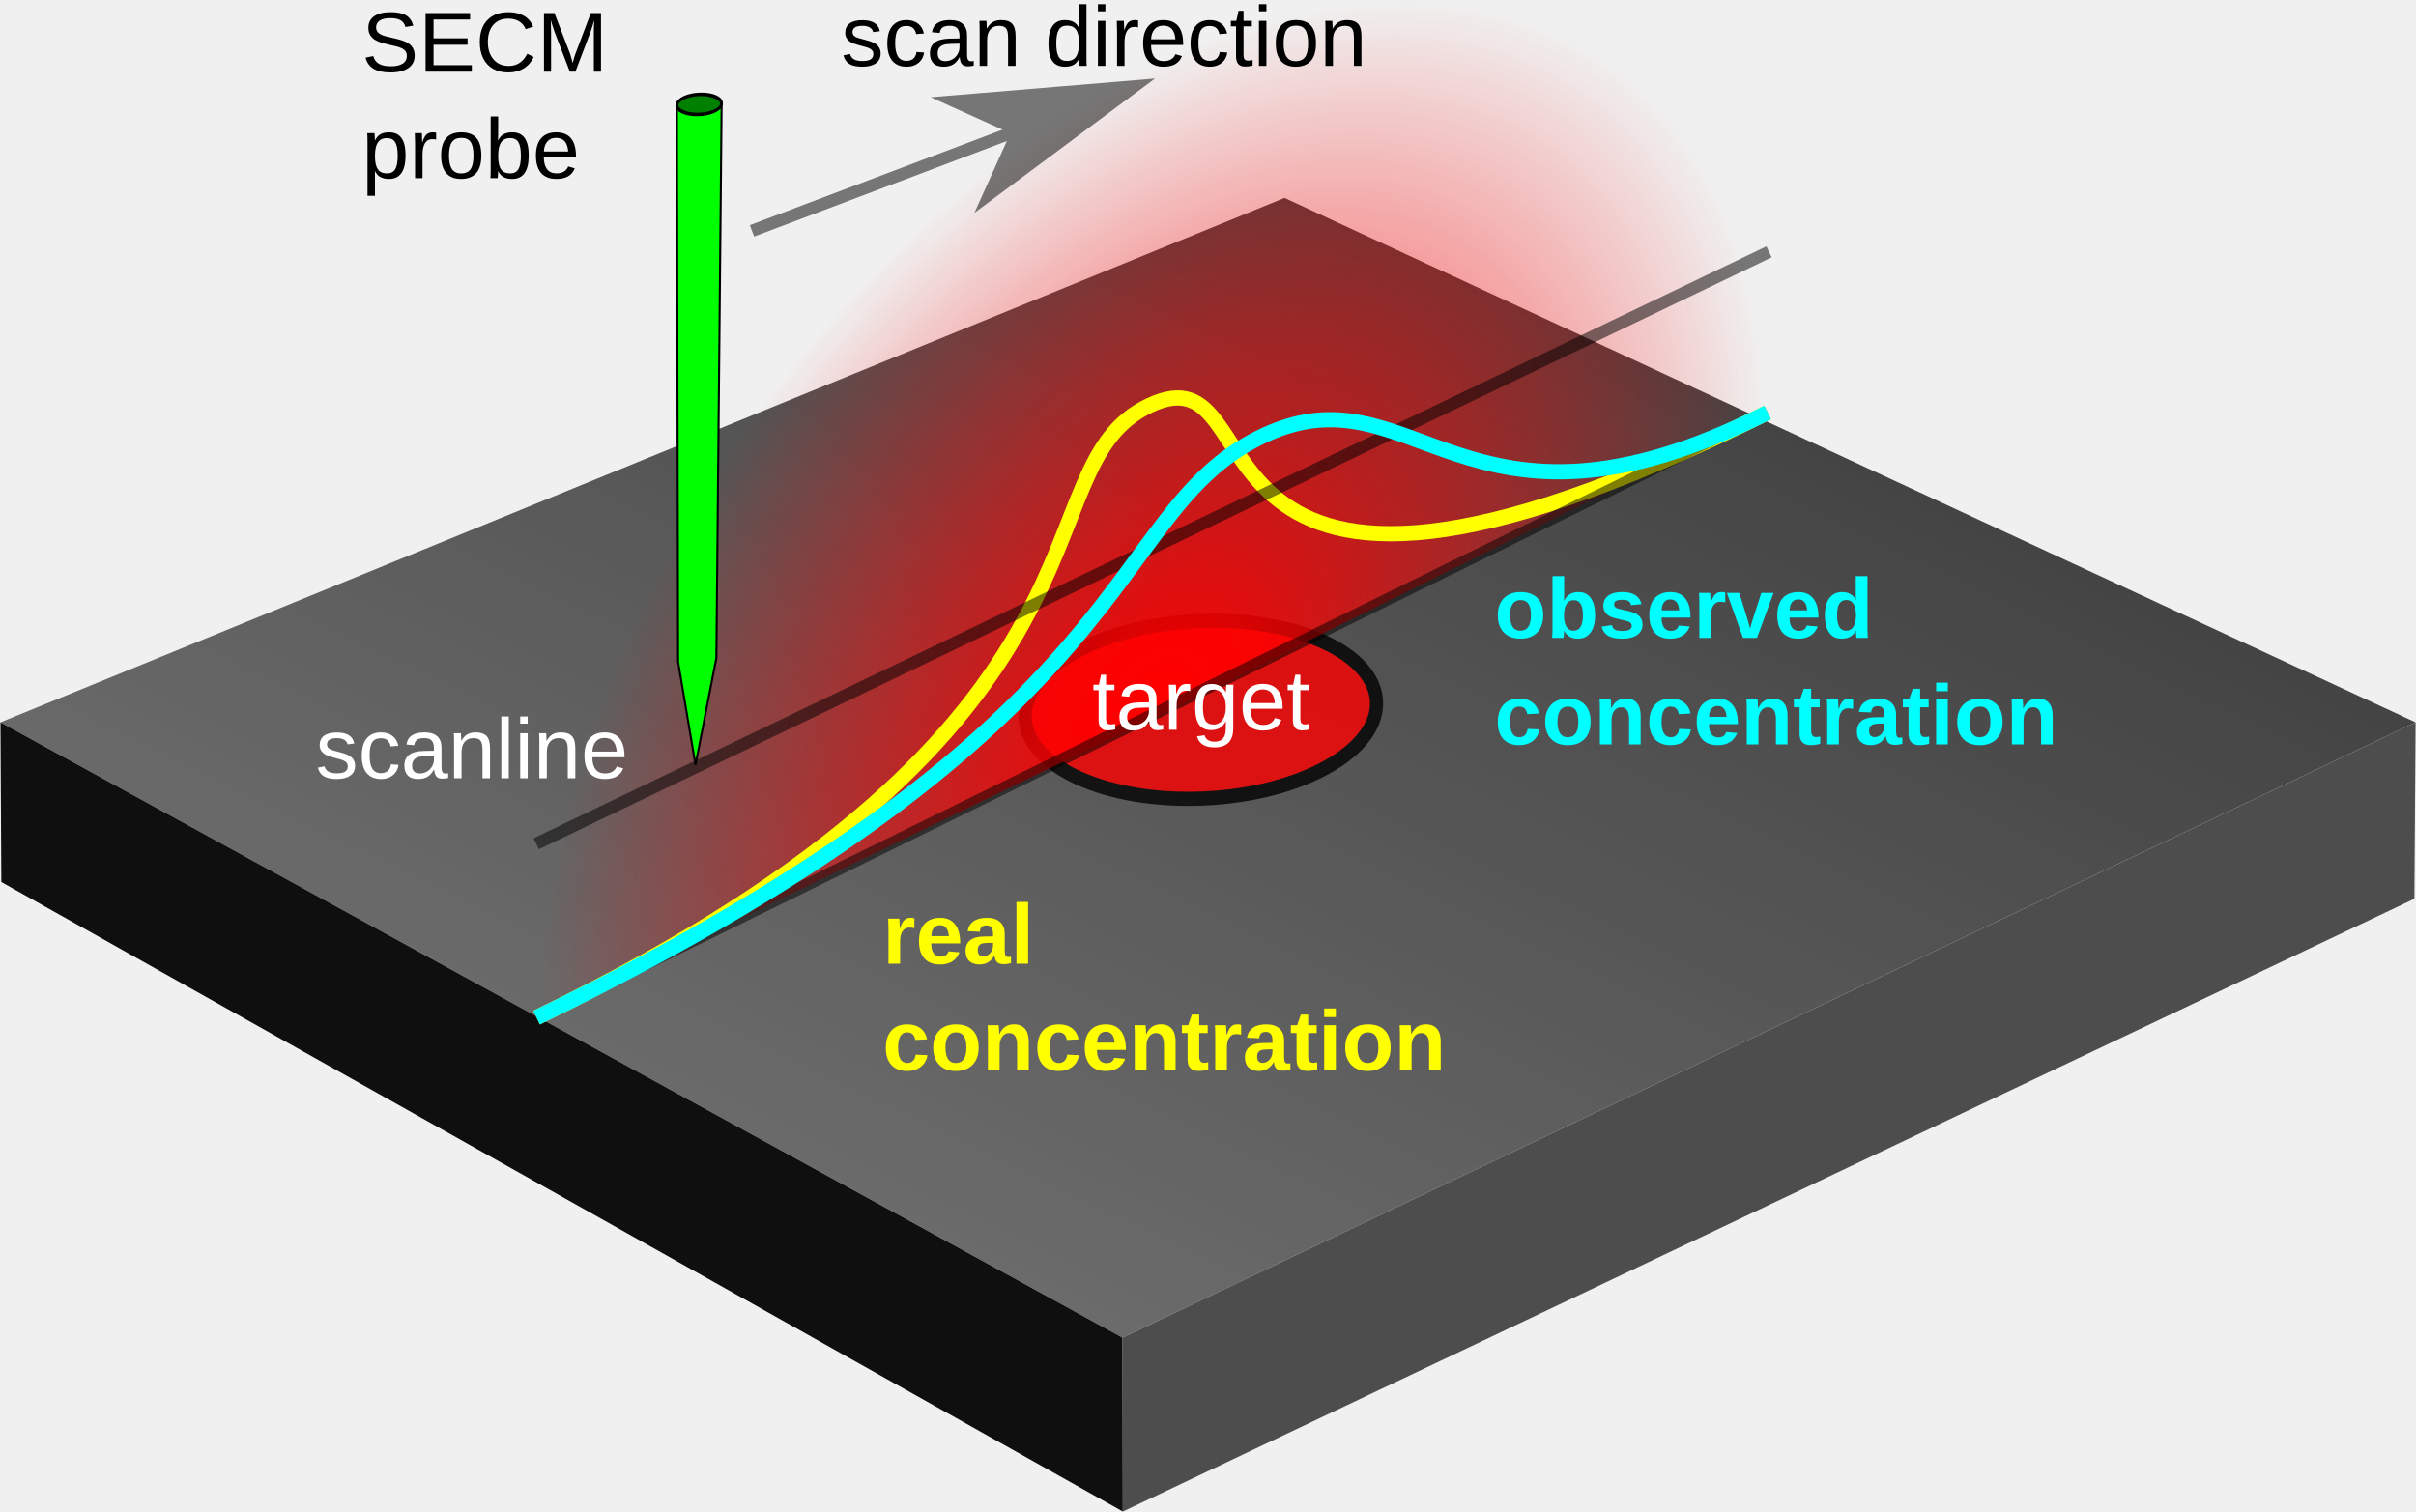
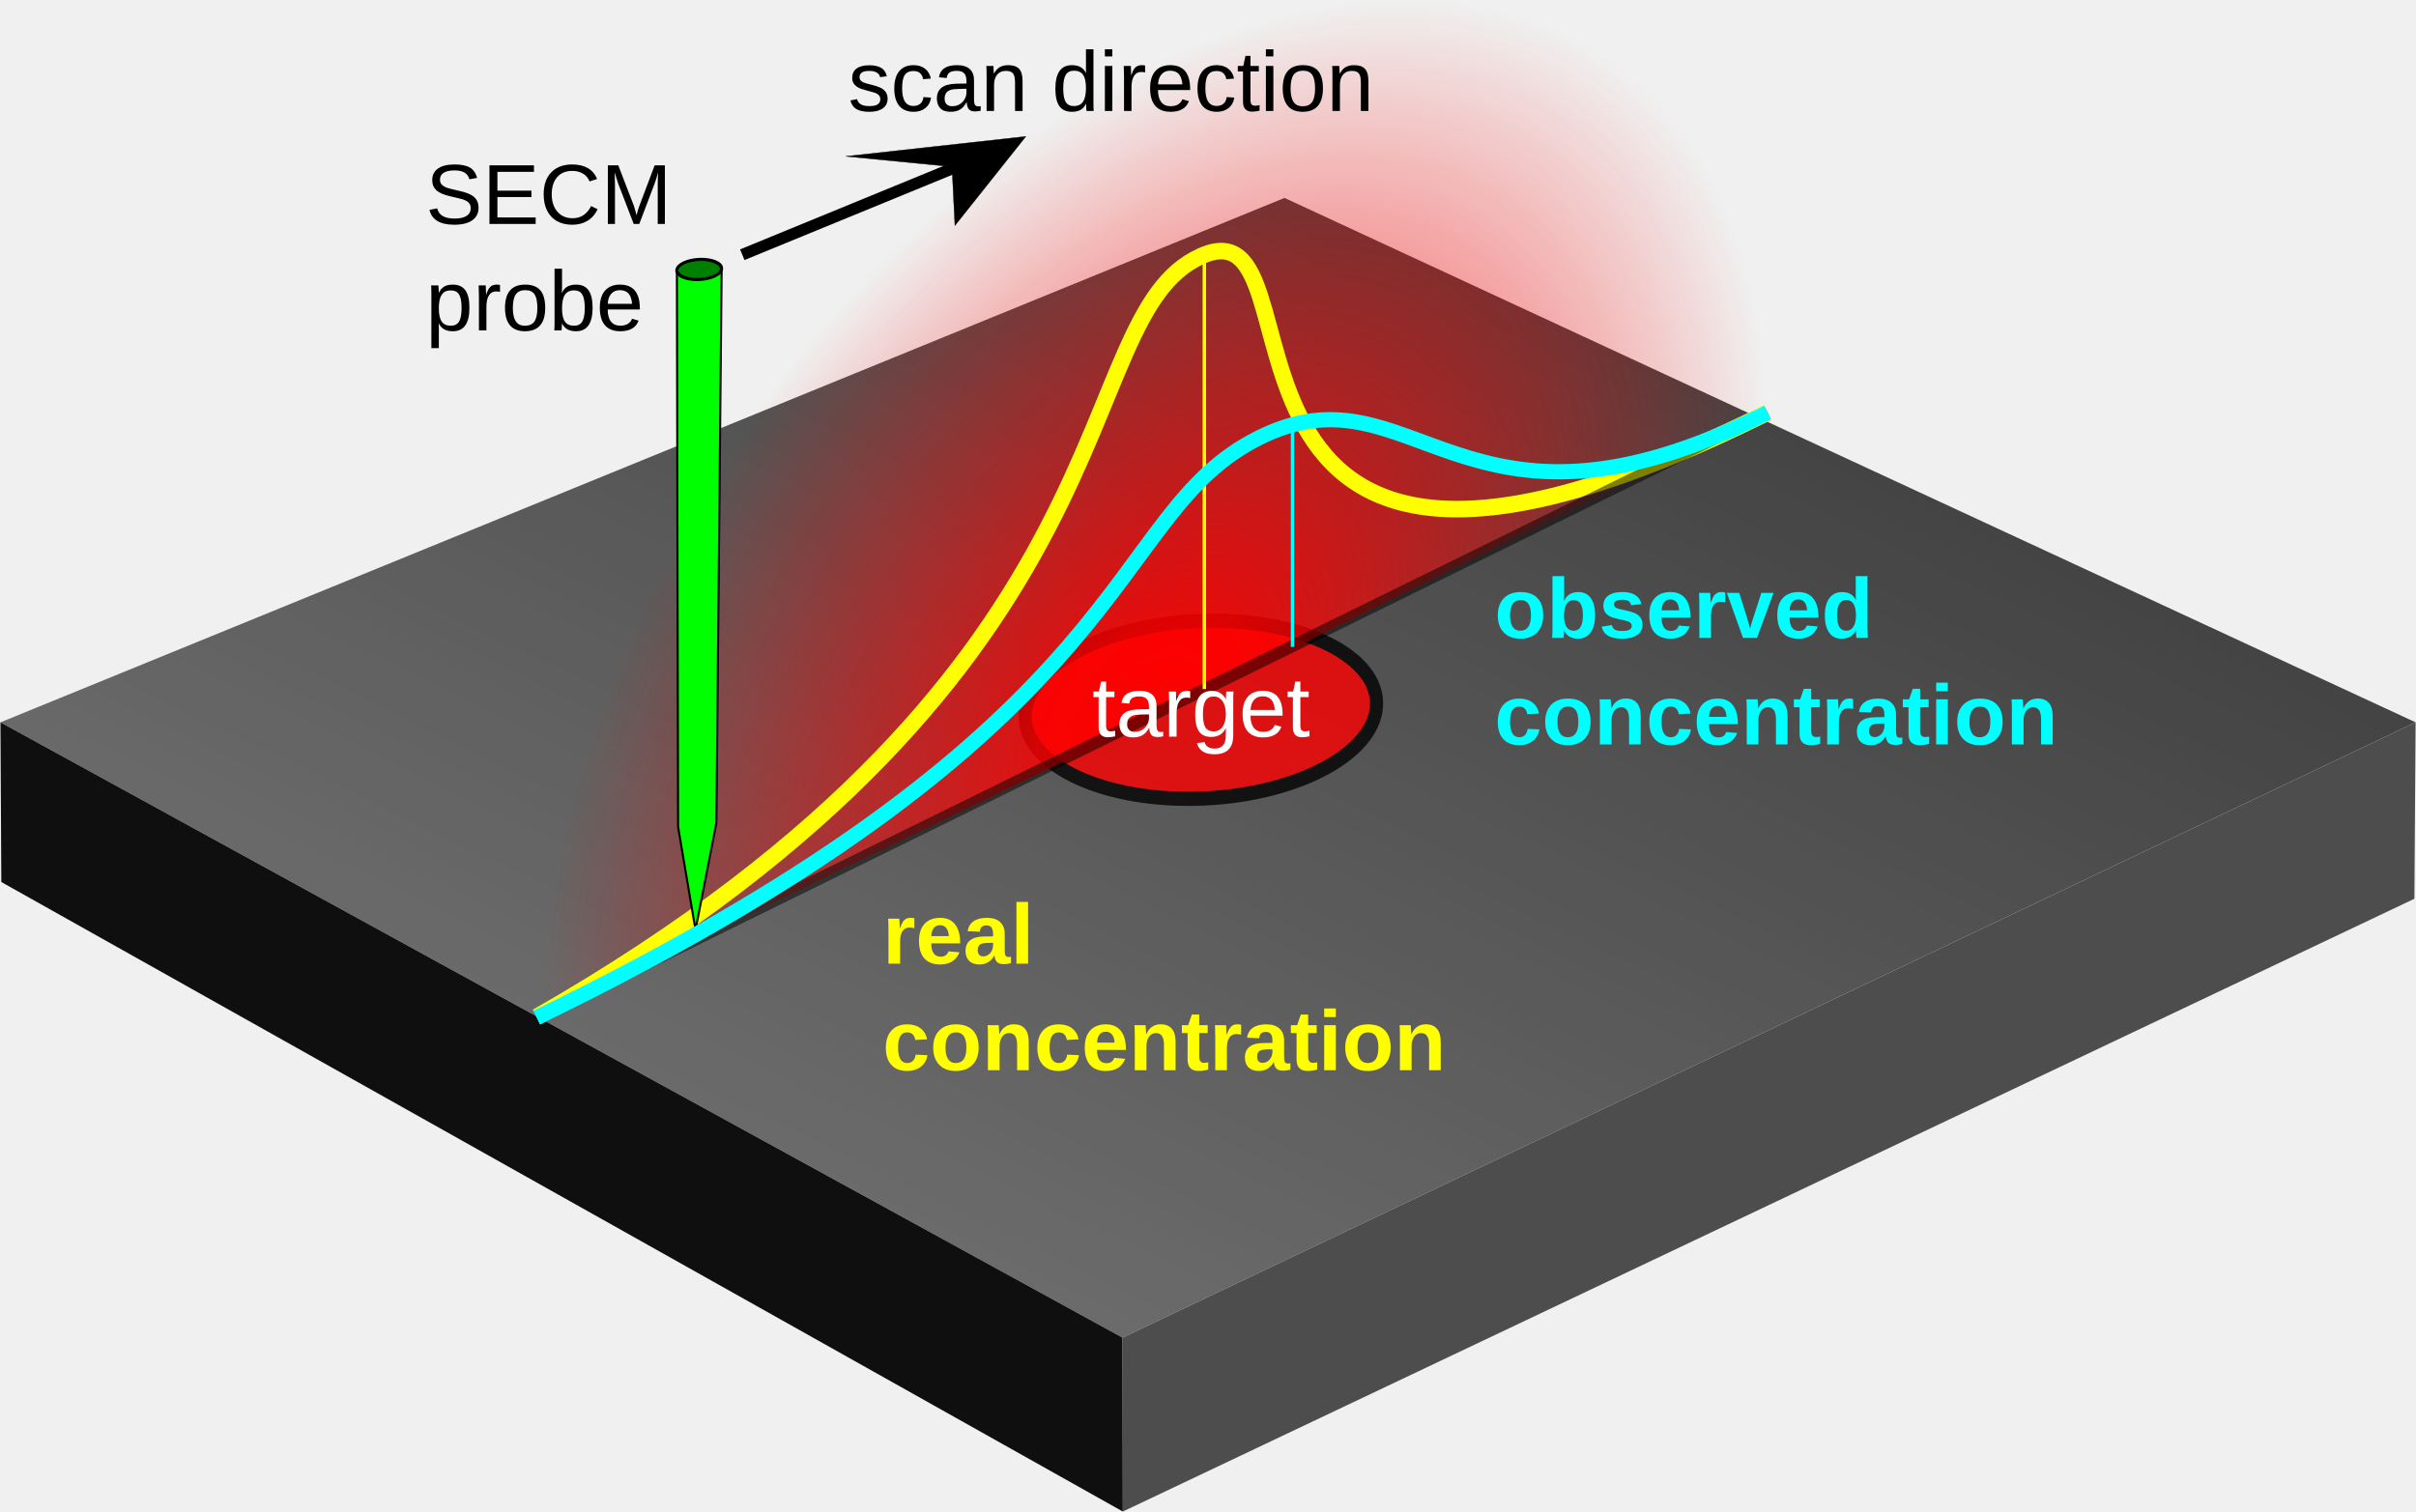
<svg xmlns="http://www.w3.org/2000/svg" xmlns:xlink="http://www.w3.org/1999/xlink" width="702.406" height="439.653" id="svg5269" version="1.1">
  <defs id="defs5271">
    <marker orient="auto" refY="0" refX="0" id="Arrow1Lend" style="overflow:visible">
      <path id="path4333" d="M 0,0 5,-5 -12.5,0 5,5 0,0 z" style="fill-rule:evenodd;stroke:#000000;stroke-width:1pt" transform="matrix(-0.8,0,0,-0.8,-10,0)" />
    </marker>
    <radialGradient xlink:href="#linearGradient3768-9" id="radialGradient3774-9" cx="430.325" cy="387.682" fx="430.325" fy="387.682" r="188.388" gradientUnits="userSpaceOnUse" gradientTransform="matrix(-0.9946919,-2.7762708e-8,2.1911652e-8,-1,858.3658,775.3636)" />
    <linearGradient id="linearGradient3768-9">
      <stop style="stop-color:#ff0000;stop-opacity:1;" offset="0" id="stop3770-2" />
      <stop style="stop-color:#ff0000;stop-opacity:0;" offset="1" id="stop3772-9" />
    </linearGradient>
    <linearGradient xlink:href="#linearGradient3193" id="linearGradient3207" x1="1546.188" y1="66.27" x2="1418.532" y2="329.49" gradientUnits="userSpaceOnUse" gradientTransform="matrix(4.494408,0,0,4.494408,-5540.818,-83.09698)" />
    <linearGradient id="linearGradient3193">
      <stop style="stop-color:#000000;stop-opacity:1" offset="0" id="stop3205" />
      <stop style="stop-color:#b3b3b3;stop-opacity:1" offset="1" id="stop3197" />
    </linearGradient>
    <linearGradient y2="329.49" x2="1418.532" y1="66.27" x1="1546.188" gradientTransform="matrix(3.977367,0,0,3.977367,-5632.496,-29.85651)" gradientUnits="userSpaceOnUse" id="linearGradient5267" xlink:href="#linearGradient3193" />
  </defs>
  <g id="layer1" transform="translate(-18,-284.0032)">
    <path style="opacity:0.79;fill:url(#linearGradient5267);fill-opacity:1;stroke:#ff00ff;stroke-width:0;stroke-linecap:round;stroke-miterlimit:4" d="M 18.131,494.066 391.451,341.561 720.29,494.066 344.354,673.016 z" id="rect3184" />
    <path style="fill:#0f0f0f;fill-opacity:1;stroke:#ff00ff;stroke-width:0;stroke-linecap:round;stroke-miterlimit:4" d="M 18.131,494.066 344.354,673.016 344.442,723.578 18.381,540.502 z" id="rect3187" />
    <path style="fill:#4d4d4d;stroke:#ff00ff;stroke-width:0;stroke-linecap:round;stroke-miterlimit:4" d="M 344.354,673.016 720.29,494.066 719.936,545.375 344.442,723.578 z" id="rect3189" />
-     <path style="opacity:0.79;fill:#ff0000;fill-opacity:1;stroke:#000000;stroke-width:0.994;stroke-linecap:round;stroke-miterlimit:4;stroke-dasharray:none" id="path3977" d="m 1433.303,-181.267 c 0,3.432 -5.943,6.213 -13.274,6.213 -7.331,0 -13.274,-2.782 -13.274,-6.213 0,-3.432 5.943,-6.213 13.274,-6.213 7.331,0 13.274,2.782 13.274,6.213 z" transform="matrix(3.848144,-0.1706215,0.1367352,4.152473,-5072.57,1485.409)" />
-     <path style="fill:url(#radialGradient3774-9);fill-opacity:1;fill-rule:nonzero;stroke:none" id="path2990-2" d="m 618.213,387.682 c 0,103.768 -84.12,187.888 -187.888,187.888 -102.988,0 -186.782,-82.907 -187.878,-185.89 l 187.878,-1.999 z" transform="matrix(0.9523876,-0.4736669,-0.01090367,-1.005908,-52.66088,1086.759)" />
-     <path style="fill:none;stroke:#ffff00;stroke-width:4.425;stroke-linecap:butt;stroke-linejoin:miter;stroke-miterlimit:4;stroke-opacity:1;stroke-dasharray:none" d="m 173.994,579.937 c 178.17,-86.361 139.008,-159.655 178.291,-178.072 39.284,-18.417 0.484,90.961 179.606,2.095" id="path3833-2" />
+     <path style="opacity:0.79;fill:#ff0000;fill-opacity:1;stroke:#000000;stroke-width:0.994;stroke-linecap:round;stroke-miterlimit:4;stroke-dasharray:none" id="path3977" d="m 1433.303,-181.267 a 13.274,6.213 0 0 1 -13.274,6.213 13.274,6.213 0 0 1 -13.274,-6.213 13.274,6.213 0 0 1 13.274,-6.213 13.274,6.213 0 0 1 13.274,6.213 z" transform="matrix(3.848144,-0.1706215,0.1367352,4.152473,-5072.57,1485.409)" />
+     <path style="fill:url(#radialGradient3774-9);fill-opacity:1;fill-rule:nonzero;stroke:none" id="path2990-2" d="M 618.213,387.682 A 187.888,187.888 0 0 1 431.324,575.567 187.888,187.888 0 0 1 242.447,389.68 l 187.878,-1.999 z" transform="matrix(0.9523876,-0.4736669,-0.01090367,-1.005908,-52.66088,1086.759)" />
+     <path style="fill:none;stroke:#ffff00;stroke-width:4.804;stroke-linecap:butt;stroke-linejoin:miter;stroke-miterlimit:4;stroke-dasharray:none;stroke-opacity:1" d="M 174.117,579.714 C 352.165,477.839 327.472,376.503 367.143,358.513 c 39.671,-17.989 -14.195,134.443 164.748,45.446" id="path3833-2" />
    <path style="opacity:0.502;fill:none;stroke:#000000;stroke-width:3.54;stroke-linecap:butt;stroke-linejoin:miter;stroke-miterlimit:4;stroke-opacity:1;stroke-dasharray:none" d="M 173.994,579.937 531.891,403.96" id="path4006" />
-     <path style="opacity:0.511;fill:none;stroke:#000000;stroke-width:3.54;stroke-linecap:butt;stroke-linejoin:miter;stroke-miterlimit:4;stroke-opacity:1;stroke-dasharray:none" d="M 173.906,529.375 532.307,357.244" id="path4306" />
+     <text xml:space="preserve" style="font-style:normal;font-weight:normal;line-height:0%;font-family:sans-serif;letter-spacing:0px;word-spacing:0px;fill:#ffff00;fill-opacity:1;stroke:none" x="274.569" y="564.249" id="text3835-8">
+       <tspan id="tspan3837-4" x="274.569" y="564.249" style="font-style:normal;font-variant:normal;font-weight:bold;font-stretch:normal;font-size:24.779px;line-height:1.25;font-family:Arial;-inkscape-font-specification:'Arial Bold';text-align:start;text-anchor:start;fill:#ffff00;fill-opacity:1">real</tspan>
+       <tspan x="274.569" y="595.223" id="tspan3839-4" style="font-style:normal;font-variant:normal;font-weight:bold;font-stretch:normal;font-size:24.779px;line-height:1.25;font-family:Arial;-inkscape-font-specification:'Arial Bold';text-align:start;text-anchor:start;fill:#ffff00;fill-opacity:1">concentration</tspan>
+     </text>
+     <text xml:space="preserve" style="font-style:normal;font-weight:normal;line-height:0%;font-family:sans-serif;letter-spacing:0px;word-spacing:0px;fill:#00ffff;fill-opacity:1;stroke:none" x="452.488" y="469.51" id="text3835-0-1">
+       <tspan id="tspan3837-1-7" x="452.488" y="469.51" style="font-style:normal;font-variant:normal;font-weight:bold;font-stretch:normal;font-size:24.779px;line-height:1.25;font-family:Arial;-inkscape-font-specification:'Arial Bold';text-align:start;text-anchor:start;fill:#00ffff">observed</tspan>
+       <tspan x="452.488" y="500.484" id="tspan3839-8-2" style="font-style:normal;font-variant:normal;font-weight:bold;font-stretch:normal;font-size:24.779px;line-height:1.25;font-family:Arial;-inkscape-font-specification:'Arial Bold';text-align:start;text-anchor:start;fill:#00ffff">concentration</tspan>
+     </text>
+     <text xml:space="preserve" style="font-style:normal;font-weight:normal;line-height:0%;font-family:sans-serif;letter-spacing:0px;word-spacing:0px;fill:#ffffff;fill-opacity:1;stroke:none" x="335.512" y="498.219" id="text3890-4">
+       <tspan id="tspan3892-2" x="335.512" y="498.219" style="font-style:normal;font-variant:normal;font-weight:normal;font-stretch:normal;font-size:24.779px;line-height:1.25;font-family:Arial;-inkscape-font-specification:Arial;fill:#ffffff">target</tspan>
+     </text>
+     <path style="fill:#00ff00;stroke:#000000;stroke-width:0.595px;stroke-linecap:butt;stroke-linejoin:miter;stroke-opacity:1" d="m 214.796,362.511 0.344,161.924 5.065,29.995 6.067,-31.113 1.532,-161.241" id="path3917-7" />
+     <ellipse style="fill:#008000;stroke:#000000;stroke-width:0.921;stroke-miterlimit:4;stroke-dasharray:none" id="path3923-3" transform="matrix(0.9997374,-0.02291593,-0.09050676,0.9958958,0,0)" cx="254.809" cy="369.719" rx="6.486" ry="2.935" />
+     <text xml:space="preserve" style="font-style:normal;font-weight:normal;line-height:0%;font-family:sans-serif;letter-spacing:0px;word-spacing:0px;fill:#000000;fill-opacity:1;stroke:none" x="141.744" y="349.127" id="text3975-9">
+       <tspan id="tspan3977-5" x="141.744" y="349.127" style="font-style:normal;font-variant:normal;font-weight:normal;font-stretch:normal;font-size:24.779px;line-height:1.25;font-family:Arial;-inkscape-font-specification:Arial">SECM</tspan>
+       <tspan x="141.744" y="380.1" id="tspan3979-4" style="font-style:normal;font-variant:normal;font-weight:normal;font-stretch:normal;font-size:24.779px;line-height:1.25;font-family:Arial;-inkscape-font-specification:Arial">probe</tspan>
+     </text>
+     <text xml:space="preserve" style="font-style:normal;font-weight:normal;line-height:0%;font-family:sans-serif;letter-spacing:0px;word-spacing:0px;fill:#000000;fill-opacity:1;stroke:none" x="264.557" y="316.281" id="text3971-8">
+       <tspan id="tspan3973-8" x="264.557" y="316.281" style="font-style:normal;font-variant:normal;font-weight:normal;font-stretch:normal;font-size:24.779px;line-height:1.25;font-family:Arial;-inkscape-font-specification:Arial">scan direction</tspan>
+     </text>
+     <g id="g1071" transform="matrix(0.6692614,0.0425596,-0.0425596,0.6692614,-29.83181,-83.2771)">
+       <path id="path252" d="m 476.196,586.441 77.337,-13.564 -28.23,40.501 -2.9,-25.374 -46.206,-1.564" style="fill:#000000;fill-rule:evenodd;stroke:#000000;stroke-width:0.151px;stroke-linecap:butt;stroke-linejoin:miter;stroke-opacity:1" />
+       <path id="path256" d="m 524.463,587.878 -90.361,43.981" style="fill:none;fill-rule:evenodd;stroke:#000000;stroke-width:5;stroke-linecap:butt;stroke-linejoin:miter;stroke-miterlimit:4;stroke-dasharray:none;stroke-opacity:1" />
+     </g>
+     <path style="fill:none;fill-rule:evenodd;stroke:#00ffff;stroke-width:1px;stroke-linecap:butt;stroke-linejoin:miter;stroke-opacity:1" d="m 393.777,407.479 v 64.65" id="path1096" />
+     <path style="fill:#ffff00;fill-rule:evenodd;stroke:#ffff00;stroke-width:1px;stroke-linecap:butt;stroke-linejoin:miter;stroke-opacity:1" d="M 368.143,356.513 V 484.371" id="path1098" />
    <path style="fill:none;stroke:#00ffff;stroke-width:4.425;stroke-linecap:butt;stroke-linejoin:miter;stroke-miterlimit:4;stroke-opacity:1;stroke-dasharray:none" d="m 173.994,579.937 c 178.17,-86.361 164.7,-145.919 209.985,-168.596 45.284,-22.677 58.803,37.76 147.912,-7.382" id="path3833-5-7" />
-     <text xml:space="preserve" style="font-size:35.398px;font-style:normal;font-weight:normal;line-height:125%;letter-spacing:0px;word-spacing:0px;fill:#ffff00;fill-opacity:1;stroke:none;font-family:Sans" x="274.569" y="564.249" id="text3835-8">
-       <tspan id="tspan3837-4" x="274.569" y="564.249" style="font-size:24.779px;font-style:normal;font-variant:normal;font-weight:bold;font-stretch:normal;text-align:start;text-anchor:start;fill:#ffff00;fill-opacity:1;font-family:Arial;-inkscape-font-specification:Arial Bold">real</tspan>
-       <tspan x="274.569" y="595.223" id="tspan3839-4" style="font-size:24.779px;font-style:normal;font-variant:normal;font-weight:bold;font-stretch:normal;text-align:start;text-anchor:start;fill:#ffff00;fill-opacity:1;font-family:Arial;-inkscape-font-specification:Arial Bold">concentration</tspan>
-     </text>
-     <text xml:space="preserve" style="font-size:35.398px;font-style:normal;font-weight:normal;line-height:125%;letter-spacing:0px;word-spacing:0px;fill:#00ffff;fill-opacity:1;stroke:none;font-family:Sans" x="452.488" y="469.51" id="text3835-0-1">
-       <tspan id="tspan3837-1-7" x="452.488" y="469.51" style="font-size:24.779px;font-style:normal;font-variant:normal;font-weight:bold;font-stretch:normal;text-align:start;text-anchor:start;fill:#00ffff;font-family:Arial;-inkscape-font-specification:Arial Bold">observed</tspan>
-       <tspan x="452.488" y="500.484" id="tspan3839-8-2" style="font-size:24.779px;font-style:normal;font-variant:normal;font-weight:bold;font-stretch:normal;text-align:start;text-anchor:start;fill:#00ffff;font-family:Arial;-inkscape-font-specification:Arial Bold">concentration</tspan>
-     </text>
-     <text xml:space="preserve" style="font-size:35.398px;font-style:normal;font-weight:normal;line-height:125%;letter-spacing:0px;word-spacing:0px;fill:#ffffff;fill-opacity:1;stroke:none;font-family:Sans" x="335.512" y="496.219" id="text3890-4">
-       <tspan id="tspan3892-2" x="335.512" y="496.219" style="font-size:24.779px;font-style:normal;font-variant:normal;font-weight:normal;font-stretch:normal;fill:#ffffff;font-family:Arial;-inkscape-font-specification:Arial">target</tspan>
-     </text>
-     <path style="fill:#00ff00;stroke:#000000;stroke-width:0.595px;stroke-linecap:butt;stroke-linejoin:miter;stroke-opacity:1" d="m 214.796,314.511 0.344,161.924 5.065,29.995 6.067,-31.113 1.532,-161.241" id="path3917-7" />
-     <path style="fill:#008000;stroke:#000000;stroke-width:1;stroke-miterlimit:4;stroke-dasharray:none" id="path3923-3" d="m 75.714,238.791 c 0,1.578 -3.518,2.857 -7.857,2.857 -4.339,0 -7.857,-1.279 -7.857,-2.857 0,-1.578 3.518,-2.857 7.857,-2.857 4.339,0 7.857,1.279 7.857,2.857 z" transform="matrix(0.8253199,-0.01891794,-0.09297075,1.023008,187.4771,71.36128)" />
-     <text xml:space="preserve" style="font-size:35.398px;font-style:normal;font-weight:normal;line-height:125%;letter-spacing:0px;word-spacing:0px;fill:#000000;fill-opacity:1;stroke:none;font-family:Sans" x="123.173" y="304.841" id="text3975-9">
-       <tspan id="tspan3977-5" x="123.173" y="304.841" style="font-size:24.779px;font-style:normal;font-variant:normal;font-weight:normal;font-stretch:normal;font-family:Arial;-inkscape-font-specification:Arial">SECM</tspan>
-       <tspan x="123.173" y="335.815" id="tspan3979-4" style="font-size:24.779px;font-style:normal;font-variant:normal;font-weight:normal;font-stretch:normal;font-family:Arial;-inkscape-font-specification:Arial">probe</tspan>
-     </text>
-     <path style="opacity:0.511;fill:#000000;stroke:#000000;stroke-width:3.54;stroke-linecap:butt;stroke-linejoin:miter;stroke-miterlimit:4;stroke-opacity:1;stroke-dasharray:none;marker-end:url(#Arrow1Lend)" d="M 236.626,351.139 347.36,309.268" id="path4306-0" />
-     <text xml:space="preserve" style="font-size:35.398px;font-style:normal;font-weight:normal;line-height:125%;letter-spacing:0px;word-spacing:0px;fill:#000000;fill-opacity:1;stroke:none;font-family:Sans" x="262.536" y="303.169" id="text3971-8">
-       <tspan id="tspan3973-8" x="262.536" y="303.169" style="font-size:24.779px;font-style:normal;font-variant:normal;font-weight:normal;font-stretch:normal;font-family:Arial;-inkscape-font-specification:Arial">scan direction</tspan>
-     </text>
-     <text xml:space="preserve" style="font-size:35.398px;font-style:normal;font-weight:normal;line-height:125%;letter-spacing:0px;word-spacing:0px;fill:#ffffff;fill-opacity:1;stroke:none;font-family:Sans" x="109.74" y="510.321" id="text3971-8-7">
-       <tspan x="109.74" y="510.321" style="font-size:24.779px;font-style:normal;font-variant:normal;font-weight:normal;font-stretch:normal;fill:#ffffff;font-family:Arial;-inkscape-font-specification:Arial" id="tspan5216">scanline</tspan>
-     </text>
  </g>
</svg>
